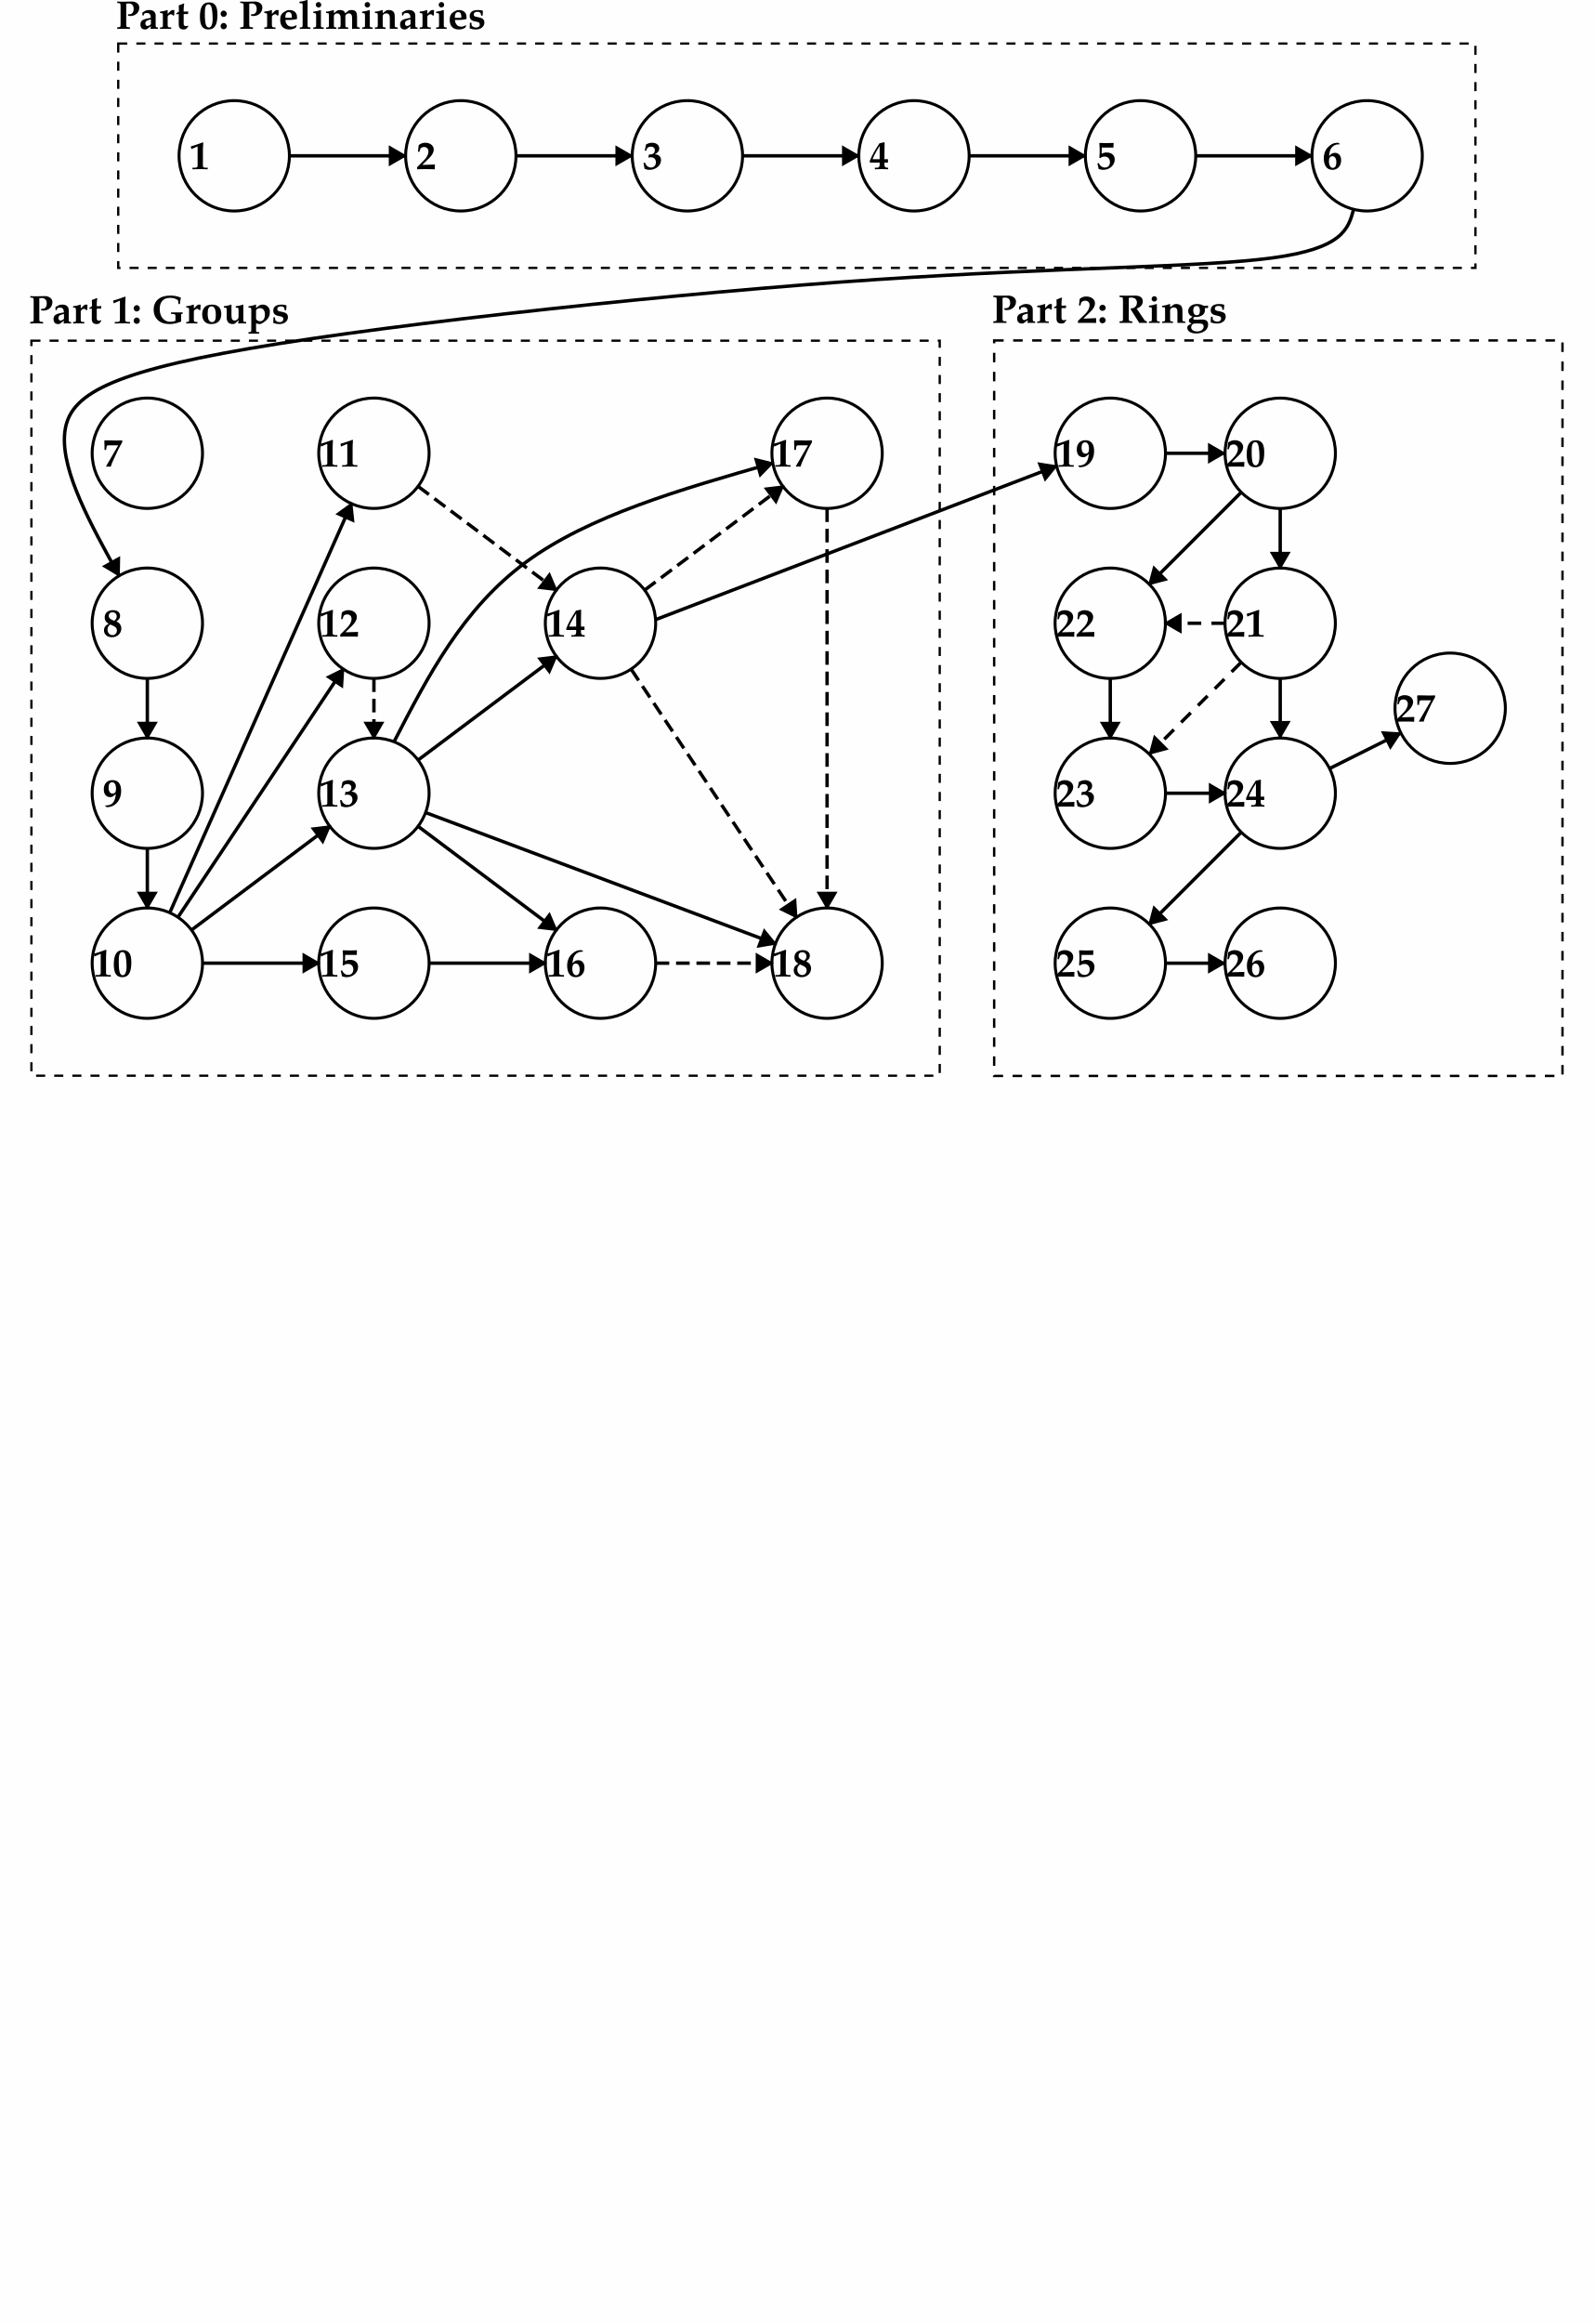
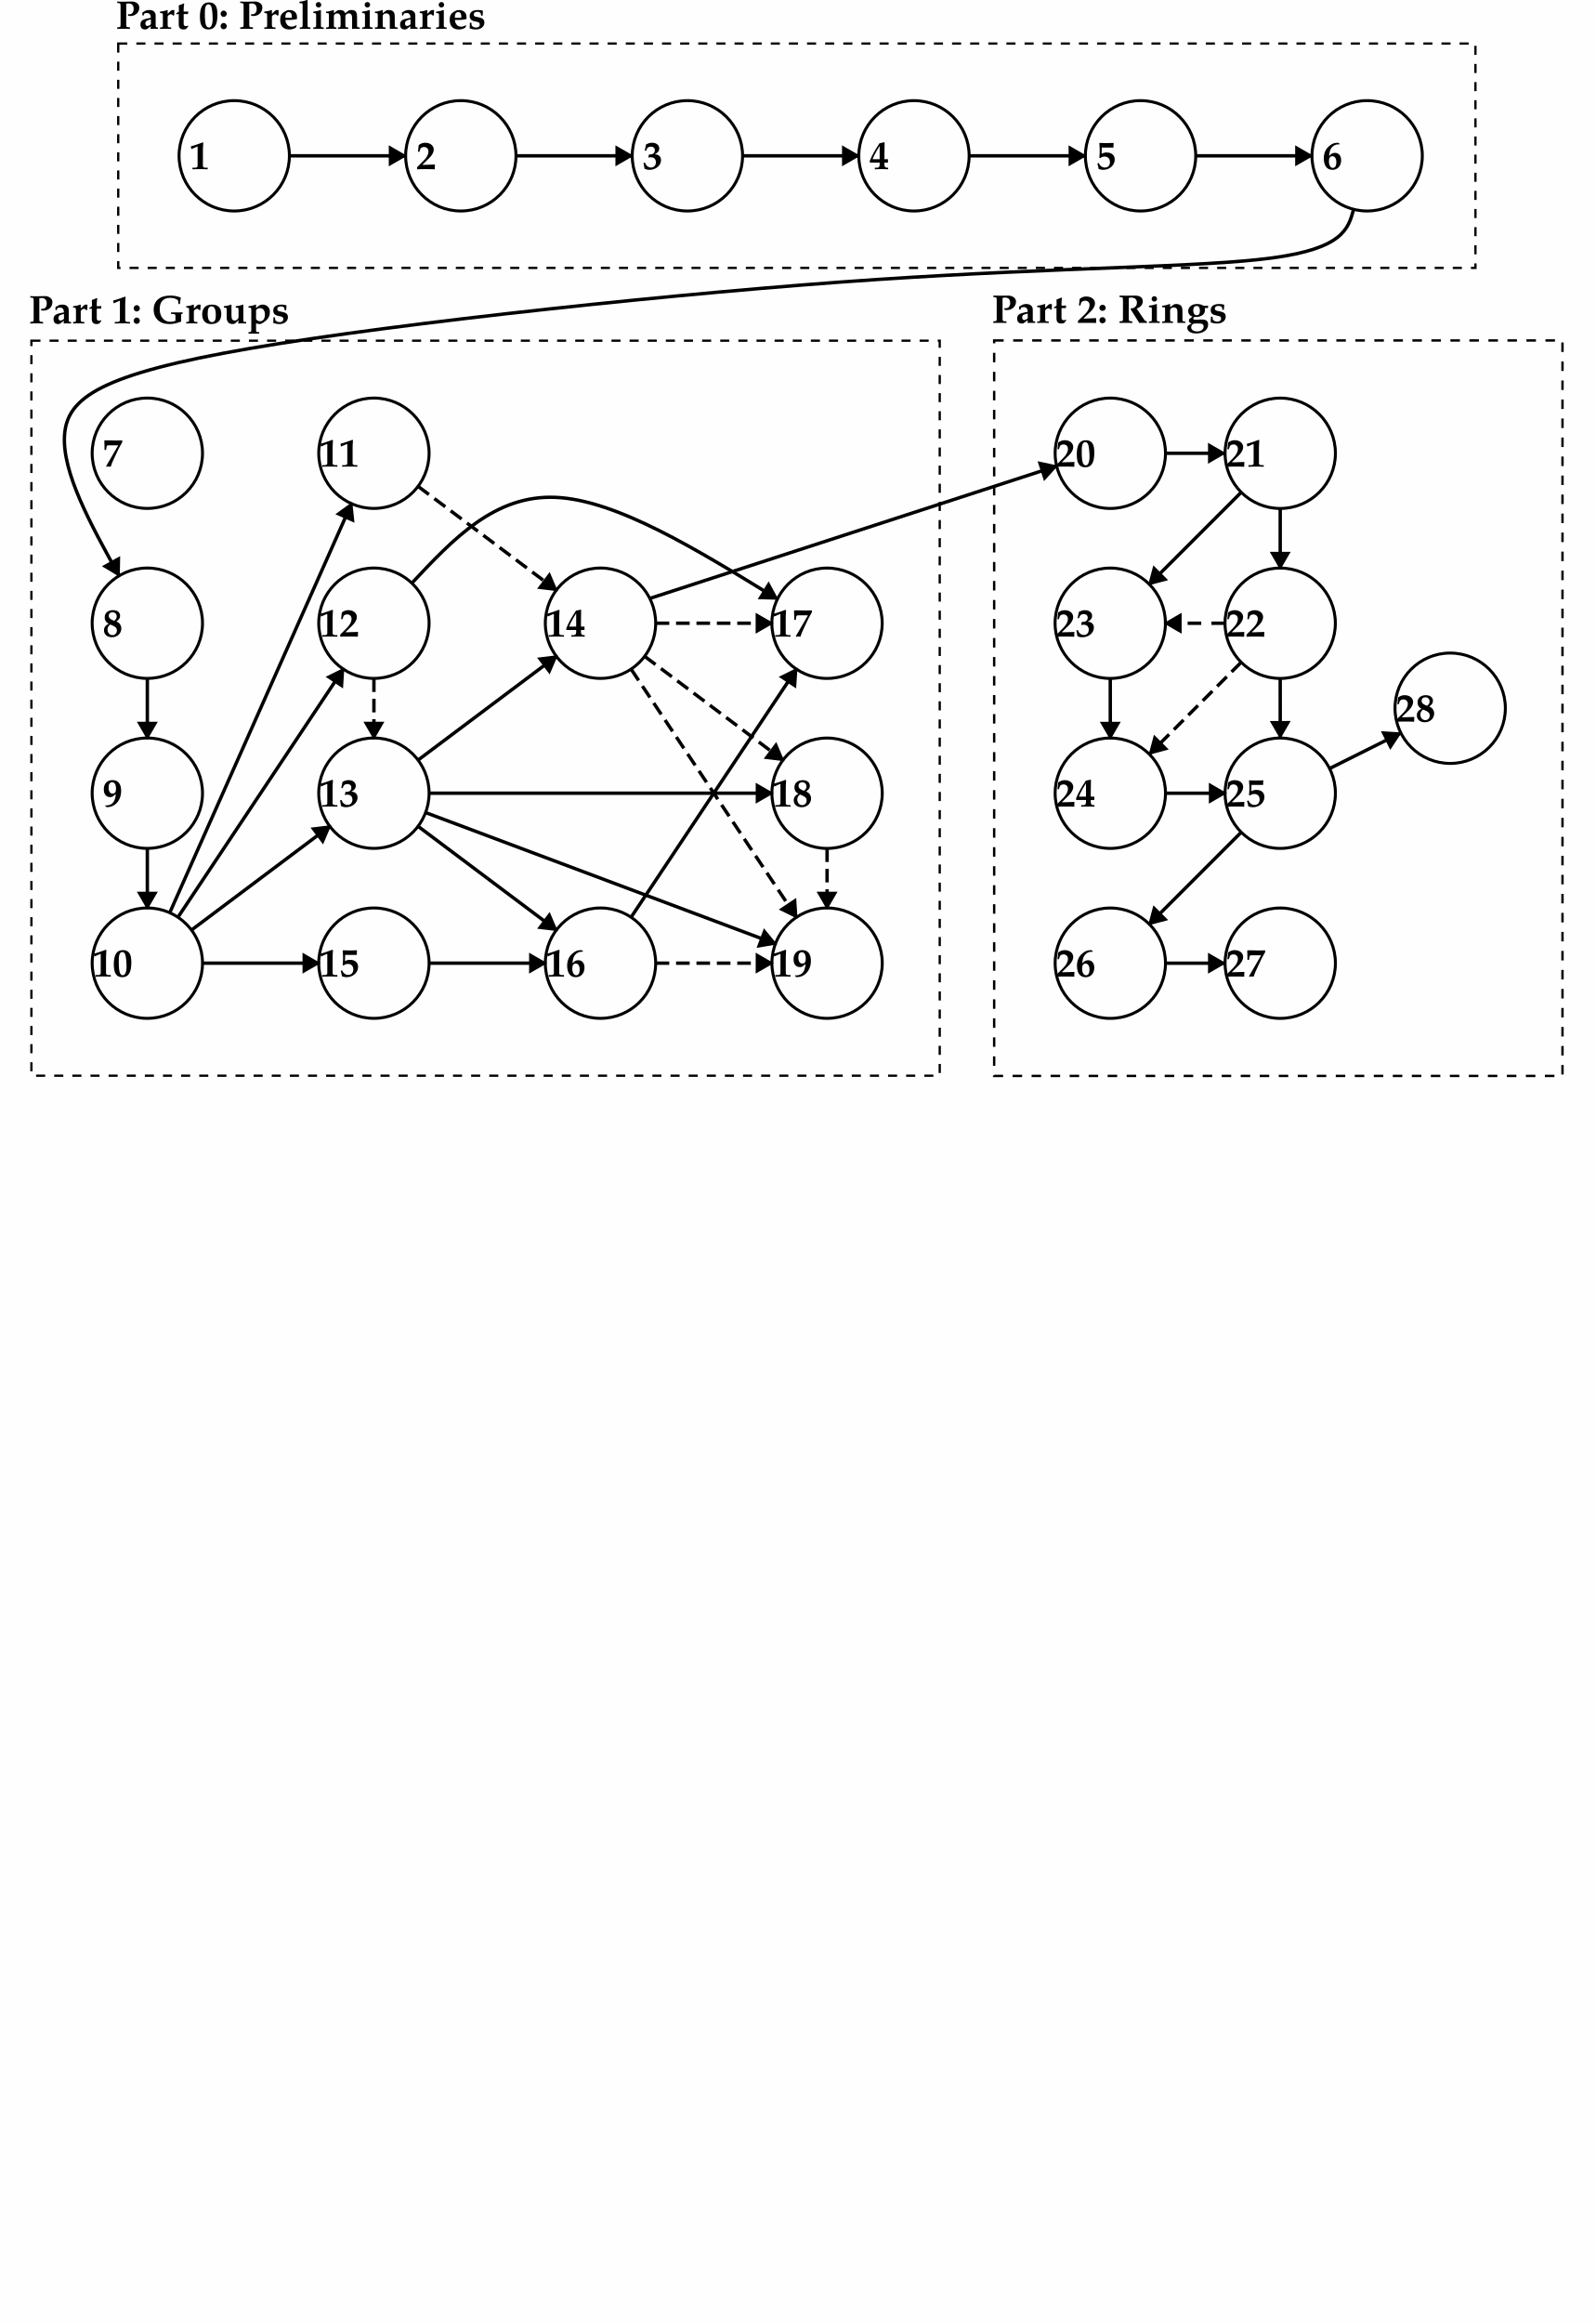
<svg xmlns="http://www.w3.org/2000/svg" width="140.8mm" height="205mm" viewBox="0 0 140.8 205" version="1.1" id="svg1">
  <defs id="defs1">
    <marker style="overflow:visible" id="marker43" refX="3" refY="0" orient="auto-start-reverse" markerWidth="1" markerHeight="1" viewBox="0 0 1 1" preserveAspectRatio="xMidYMid">
      <path transform="scale(0.5)" style="fill:context-stroke;fill-rule:evenodd;stroke:context-stroke;stroke-width:1pt" d="M 5.77,0 -2.88,5 V -5 Z" id="path43" />
    </marker>
    <marker style="overflow:visible" id="Triangle" refX="3.25" refY="0" orient="auto-start-reverse" markerWidth="1" markerHeight="1" viewBox="0 0 1 1" preserveAspectRatio="xMidYMid">
      <path transform="scale(0.5)" style="fill:context-stroke;fill-rule:evenodd;stroke:context-stroke;stroke-width:1pt" d="M 5.77,0 -2.88,5 V -5 Z" id="path135" />
    </marker>
    <marker style="overflow:visible" id="Triangle-8" refX="3" refY="0" orient="auto-start-reverse" markerWidth="1" markerHeight="1" viewBox="0 0 1 1" preserveAspectRatio="xMidYMid">
      <path transform="scale(0.5)" style="fill:context-stroke;fill-rule:evenodd;stroke:context-stroke;stroke-width:1pt" d="M 5.77,0 -2.88,5 V -5 Z" id="path135-9" />
    </marker>
  </defs>
  <g id="layer1" transform="matrix(1,0,0,0.82,-61.71822,-53.71499)">
    <rect style="fill:#fefefe;fill-opacity:1;stroke:#000000;stroke-width:0;stroke-dasharray:none;stroke-dashoffset:0" id="rect1" width="140.8" height="250" x="61.718" y="65.506" />
  </g>
  <g id="layer2" transform="translate(-9.599995,-10.00001)">
    <rect style="fill:#fefefe;fill-opacity:1;stroke:#000000;stroke-width:0.2;stroke-dasharray:0.8, 0.8;stroke-dashoffset:0" id="rect2" width="119.8" height="19.8" x="20.036" y="13.843" />
    <text xml:space="preserve" style="font-size:3.528px;fill:#030303;fill-opacity:1;stroke:#000000;stroke-width:0;stroke-dasharray:none;stroke-dashoffset:0" x="19.805" y="12.54" id="text2">
      <tspan id="tspan2" style="font-style:normal;font-variant:normal;font-weight:bold;font-stretch:normal;font-size:3.528px;font-family:'TeX Gyre Pagella';-inkscape-font-specification:'TeX Gyre Pagella';fill:#030303;fill-opacity:1;stroke-width:0;stroke-dasharray:none" x="19.805" y="12.54">Part 0: Preliminaries</tspan>
    </text>
    <g id="g1" transform="translate(10.3)">
      <circle style="fill:#fefefe;stroke:#000000;stroke-width:0.261;stroke-linejoin:bevel" id="path1" cx="19.975" cy="23.75" r="4.87" />
      <text xml:space="preserve" style="font-weight:bold;font-size:3.528px;font-family:'TeX Gyre Pagella';-inkscape-font-specification:'TeX Gyre Pagella Bold';text-align:center;text-anchor:middle;fill:#000000;fill-opacity:1;stroke:#000000;stroke-width:0;stroke-linejoin:bevel;stroke-dasharray:none" x="19.992" y="24.927" id="text4">
        <tspan id="tspan4" style="stroke-width:0" x="19.992" y="24.927">1</tspan>
      </text>
    </g>
    <g id="g5" transform="translate(30.3)">
      <circle style="fill:#fefefe;stroke:#000000;stroke-width:0.261;stroke-linejoin:bevel" id="circle4" cx="19.975" cy="23.75" r="4.87" />
      <text xml:space="preserve" style="font-weight:bold;font-size:3.528px;font-family:'TeX Gyre Pagella';-inkscape-font-specification:'TeX Gyre Pagella Bold';text-align:center;text-anchor:middle;fill:#000000;fill-opacity:1;stroke:#000000;stroke-width:0;stroke-linejoin:bevel;stroke-dasharray:none" x="19.992" y="24.927" id="text5">
        <tspan id="tspan5" style="stroke-width:0" x="19.992" y="24.927">2</tspan>
      </text>
    </g>
    <g id="g6" transform="translate(50.3)">
      <circle style="fill:#fefefe;stroke:#000000;stroke-width:0.261;stroke-linejoin:bevel" id="circle5" cx="19.975" cy="23.75" r="4.87" />
      <text xml:space="preserve" style="font-weight:bold;font-size:3.528px;font-family:'TeX Gyre Pagella';-inkscape-font-specification:'TeX Gyre Pagella Bold';text-align:center;text-anchor:middle;fill:#000000;fill-opacity:1;stroke:#000000;stroke-width:0;stroke-linejoin:bevel;stroke-dasharray:none" x="19.992" y="24.927" id="text6">
        <tspan id="tspan6" style="stroke-width:0" x="19.992" y="24.927">3</tspan>
      </text>
    </g>
    <g id="g7" transform="translate(70.3)">
      <circle style="fill:#fefefe;stroke:#000000;stroke-width:0.261;stroke-linejoin:bevel" id="circle6" cx="19.975" cy="23.75" r="4.87" />
      <text xml:space="preserve" style="font-weight:bold;font-size:3.528px;font-family:'TeX Gyre Pagella';-inkscape-font-specification:'TeX Gyre Pagella Bold';text-align:center;text-anchor:middle;fill:#000000;fill-opacity:1;stroke:#000000;stroke-width:0;stroke-linejoin:bevel;stroke-dasharray:none" x="19.992" y="24.927" id="text7">
        <tspan id="tspan7" style="stroke-width:0" x="19.992" y="24.927">4</tspan>
      </text>
    </g>
    <g id="g8" transform="translate(90.3)">
      <circle style="fill:#fefefe;stroke:#000000;stroke-width:0.261;stroke-linejoin:bevel" id="circle7" cx="19.975" cy="23.75" r="4.87" />
      <text xml:space="preserve" style="font-weight:bold;font-size:3.528px;font-family:'TeX Gyre Pagella';-inkscape-font-specification:'TeX Gyre Pagella Bold';text-align:center;text-anchor:middle;fill:#000000;fill-opacity:1;stroke:#000000;stroke-width:0;stroke-linejoin:bevel;stroke-dasharray:none" x="19.992" y="24.927" id="text8">
        <tspan id="tspan8" style="stroke-width:0" x="19.992" y="24.927">5</tspan>
      </text>
    </g>
    <g id="g9" transform="translate(110.3)">
      <circle style="fill:#fefefe;stroke:#000000;stroke-width:0.261;stroke-linejoin:bevel" id="circle8" cx="19.975" cy="23.75" r="4.87" />
      <text xml:space="preserve" style="font-weight:bold;font-size:3.528px;font-family:'TeX Gyre Pagella';-inkscape-font-specification:'TeX Gyre Pagella Bold';text-align:center;text-anchor:middle;fill:#000000;fill-opacity:1;stroke:#000000;stroke-width:0;stroke-linejoin:bevel;stroke-dasharray:none" x="19.992" y="24.927" id="text9">
        <tspan id="tspan9" style="stroke-width:0" x="19.992" y="24.927">6</tspan>
      </text>
    </g>
    <path style="fill:none;fill-rule:evenodd;stroke:#000000;stroke-width:0.302;stroke-linecap:butt;stroke-linejoin:bevel;stroke-dasharray:none;stroke-opacity:1;marker-end:url(#Triangle)" d="M 35.075,23.75 H 45.434" id="path6" />
    <path style="fill:none;fill-rule:evenodd;stroke:#000000;stroke-width:0.301;stroke-linecap:butt;stroke-linejoin:bevel;stroke-dasharray:none;stroke-opacity:1;marker-end:url(#Triangle-8)" d="M 55.075,23.75 H 65.359" id="path6-2" />
    <path style="fill:none;fill-rule:evenodd;stroke:#000000;stroke-width:0.301;stroke-linecap:butt;stroke-linejoin:bevel;stroke-dasharray:none;stroke-opacity:1;marker-end:url(#Triangle-8)" d="M 75.075,23.75 H 85.36" id="path10" />
    <path style="fill:none;fill-rule:evenodd;stroke:#000000;stroke-width:0.301;stroke-linecap:butt;stroke-linejoin:bevel;stroke-dasharray:none;stroke-opacity:1;marker-end:url(#Triangle-8)" d="M 95.075,23.75 H 105.359" id="path11" />
    <path style="fill:none;fill-rule:evenodd;stroke:#000000;stroke-width:0.301;stroke-linecap:butt;stroke-linejoin:bevel;stroke-dasharray:none;stroke-opacity:1;marker-end:url(#Triangle-8)" d="m 115.075,23.75 h 10.284" id="path12" />
  </g>
  <g id="layer3" transform="translate(-7.67,0.9968062)">
    <rect style="fill:#fefefe;fill-opacity:1;stroke:#000000;stroke-width:0.2;stroke-dasharray:0.8, 0.8;stroke-dashoffset:0" id="rect3" width="80.175" height="64.863" x="10.443" y="29.068" />
    <text xml:space="preserve" style="font-size:3.528px;fill:#030303;fill-opacity:1;stroke:#000000;stroke-width:0;stroke-dasharray:none;stroke-dashoffset:0" x="10.205" y="27.54" id="text2-1">
      <tspan id="tspan2-3" style="font-style:normal;font-variant:normal;font-weight:bold;font-stretch:normal;font-size:3.528px;font-family:'TeX Gyre Pagella';-inkscape-font-specification:'TeX Gyre Pagella';fill:#030303;fill-opacity:1;stroke-width:0;stroke-dasharray:none" x="10.205" y="27.54">Part 1: Groups</tspan>
    </text>
    <g id="g2" transform="translate(0.700005,15.24999)">
      <circle style="fill:#fefefe;stroke:#000000;stroke-width:0.261;stroke-linejoin:bevel" id="circle1" cx="19.975" cy="23.75" r="4.87" />
      <text xml:space="preserve" style="font-weight:bold;font-size:3.528px;font-family:'TeX Gyre Pagella';-inkscape-font-specification:'TeX Gyre Pagella Bold';text-align:center;text-anchor:middle;fill:#000000;fill-opacity:1;stroke:#000000;stroke-width:0;stroke-linejoin:bevel;stroke-dasharray:none" x="19.992" y="24.927" id="text1">
        <tspan id="tspan1" style="stroke-width:0" x="19.992" y="24.927">7</tspan>
      </text>
    </g>
    <g id="g11" transform="translate(0.700005,30.24999)">
      <circle style="fill:#fefefe;stroke:#000000;stroke-width:0.261;stroke-linejoin:bevel" id="circle10" cx="19.975" cy="23.75" r="4.87" />
      <text xml:space="preserve" style="font-weight:bold;font-size:3.528px;font-family:'TeX Gyre Pagella';-inkscape-font-specification:'TeX Gyre Pagella Bold';text-align:center;text-anchor:middle;fill:#000000;fill-opacity:1;stroke:#000000;stroke-width:0;stroke-linejoin:bevel;stroke-dasharray:none" x="19.992" y="24.927" id="text11">
        <tspan id="tspan11" style="stroke-width:0" x="19.992" y="24.927">8</tspan>
      </text>
    </g>
    <g id="g3" transform="translate(0.700005,45.24999)">
      <circle style="fill:#fefefe;stroke:#000000;stroke-width:0.261;stroke-linejoin:bevel" id="circle3" cx="19.975" cy="23.75" r="4.87" />
      <text xml:space="preserve" style="font-weight:bold;font-size:3.528px;font-family:'TeX Gyre Pagella';-inkscape-font-specification:'TeX Gyre Pagella Bold';text-align:center;text-anchor:middle;fill:#000000;fill-opacity:1;stroke:#000000;stroke-width:0;stroke-linejoin:bevel;stroke-dasharray:none" x="19.992" y="24.927" id="text3">
        <tspan id="tspan3" style="stroke-width:0" x="19.992" y="24.927">9</tspan>
      </text>
    </g>
    <g id="g12" transform="translate(0.700005,60.24999)">
      <circle style="fill:#fefefe;stroke:#000000;stroke-width:0.261;stroke-linejoin:bevel" id="circle11" cx="19.975" cy="23.75" r="4.87" />
      <text xml:space="preserve" style="font-weight:bold;font-size:3.528px;font-family:'TeX Gyre Pagella';-inkscape-font-specification:'TeX Gyre Pagella Bold';text-align:center;text-anchor:middle;fill:#000000;fill-opacity:1;stroke:#000000;stroke-width:0;stroke-linejoin:bevel;stroke-dasharray:none" x="19.992" y="24.927" id="text12">
        <tspan id="tspan12" style="stroke-width:0" x="19.992" y="24.927">10</tspan>
      </text>
    </g>
    <g id="g20" transform="translate(20.70001,15.24999)">
      <circle style="fill:#fefefe;stroke:#000000;stroke-width:0.261;stroke-linejoin:bevel" id="circle20" cx="19.975" cy="23.75" r="4.87" />
      <text xml:space="preserve" style="font-weight:bold;font-size:3.528px;font-family:'TeX Gyre Pagella';-inkscape-font-specification:'TeX Gyre Pagella Bold';text-align:center;text-anchor:middle;fill:#000000;fill-opacity:1;stroke:#000000;stroke-width:0;stroke-linejoin:bevel;stroke-dasharray:none" x="19.992" y="24.927" id="text20">
        <tspan id="tspan20" style="stroke-width:0" x="19.992" y="24.927">11</tspan>
      </text>
    </g>
    <g id="g21" transform="translate(20.70001,30.24999)">
      <circle style="fill:#fefefe;stroke:#000000;stroke-width:0.261;stroke-linejoin:bevel" id="circle21" cx="19.975" cy="23.75" r="4.87" />
      <text xml:space="preserve" style="font-weight:bold;font-size:3.528px;font-family:'TeX Gyre Pagella';-inkscape-font-specification:'TeX Gyre Pagella Bold';text-align:center;text-anchor:middle;fill:#000000;fill-opacity:1;stroke:#000000;stroke-width:0;stroke-linejoin:bevel;stroke-dasharray:none" x="19.992" y="24.927" id="text21">
        <tspan id="tspan21" style="stroke-width:0" x="19.992" y="24.927">12</tspan>
      </text>
    </g>
    <g id="g22" transform="translate(20.70001,45.24999)">
      <circle style="fill:#fefefe;stroke:#000000;stroke-width:0.261;stroke-linejoin:bevel" id="circle22" cx="19.975" cy="23.75" r="4.87" />
      <text xml:space="preserve" style="font-weight:bold;font-size:3.528px;font-family:'TeX Gyre Pagella';-inkscape-font-specification:'TeX Gyre Pagella Bold';text-align:center;text-anchor:middle;fill:#000000;fill-opacity:1;stroke:#000000;stroke-width:0;stroke-linejoin:bevel;stroke-dasharray:none" x="19.992" y="24.927" id="text22">
        <tspan id="tspan22" style="stroke-width:0" x="19.992" y="24.927">13</tspan>
      </text>
    </g>
    <g id="g23" transform="translate(40.7,30.24999)">
      <circle style="fill:#fefefe;stroke:#000000;stroke-width:0.261;stroke-linejoin:bevel" id="circle23" cx="19.975" cy="23.75" r="4.87" />
      <text xml:space="preserve" style="font-weight:bold;font-size:3.528px;font-family:'TeX Gyre Pagella';-inkscape-font-specification:'TeX Gyre Pagella Bold';text-align:center;text-anchor:middle;fill:#000000;fill-opacity:1;stroke:#000000;stroke-width:0;stroke-linejoin:bevel;stroke-dasharray:none" x="19.992" y="24.927" id="text23">
        <tspan id="tspan23" style="stroke-width:0" x="19.992" y="24.927">14</tspan>
      </text>
    </g>
+     <g id="g23-2" transform="translate(60.69501,30.25318)">
+       <circle style="fill:#fefefe;stroke:#000000;stroke-width:0.261;stroke-linejoin:bevel" id="circle23-4" cx="19.975" cy="23.75" r="4.87" />
+       <text xml:space="preserve" style="font-weight:bold;font-size:3.528px;font-family:'TeX Gyre Pagella';-inkscape-font-specification:'TeX Gyre Pagella Bold';text-align:center;text-anchor:middle;fill:#000000;fill-opacity:1;stroke:#000000;stroke-width:0;stroke-linejoin:bevel;stroke-dasharray:none" x="19.992" y="24.927" id="text23-8">
+         <tspan id="tspan23-3" style="stroke-width:0" x="19.992" y="24.927">17</tspan>
+       </text>
+     </g>
    <g id="g24" transform="translate(20.70001,60.24999)">
      <circle style="fill:#fefefe;stroke:#000000;stroke-width:0.261;stroke-linejoin:bevel" id="circle24" cx="19.975" cy="23.75" r="4.87" />
      <text xml:space="preserve" style="font-weight:bold;font-size:3.528px;font-family:'TeX Gyre Pagella';-inkscape-font-specification:'TeX Gyre Pagella Bold';text-align:center;text-anchor:middle;fill:#000000;fill-opacity:1;stroke:#000000;stroke-width:0;stroke-linejoin:bevel;stroke-dasharray:none" x="19.992" y="24.927" id="text24">
        <tspan id="tspan24" style="stroke-width:0" x="19.992" y="24.927">15</tspan>
      </text>
    </g>
    <g id="g25" transform="translate(40.7,60.24999)">
      <circle style="fill:#fefefe;stroke:#000000;stroke-width:0.261;stroke-linejoin:bevel" id="circle25" cx="19.975" cy="23.75" r="4.87" />
      <text xml:space="preserve" style="font-weight:bold;font-size:3.528px;font-family:'TeX Gyre Pagella';-inkscape-font-specification:'TeX Gyre Pagella Bold';text-align:center;text-anchor:middle;fill:#000000;fill-opacity:1;stroke:#000000;stroke-width:0;stroke-linejoin:bevel;stroke-dasharray:none" x="19.992" y="24.927" id="text25">
        <tspan id="tspan25" style="stroke-width:0" x="19.992" y="24.927">16</tspan>
      </text>
    </g>
-     <g id="g26" transform="translate(60.70001,15.24999)">
+     <g id="g26" transform="translate(60.70001,45.25318)">
      <circle style="fill:#fefefe;stroke:#000000;stroke-width:0.261;stroke-linejoin:bevel" id="circle26" cx="19.975" cy="23.75" r="4.87" />
      <text xml:space="preserve" style="font-weight:bold;font-size:3.528px;font-family:'TeX Gyre Pagella';-inkscape-font-specification:'TeX Gyre Pagella Bold';text-align:center;text-anchor:middle;fill:#000000;fill-opacity:1;stroke:#000000;stroke-width:0;stroke-linejoin:bevel;stroke-dasharray:none" x="19.992" y="24.927" id="text26">
-         <tspan id="tspan26" style="stroke-width:0" x="19.992" y="24.927">17</tspan>
+         <tspan id="tspan26" style="stroke-width:0" x="19.992" y="24.927">18</tspan>
      </text>
    </g>
    <g id="g27" transform="translate(60.70001,60.24999)">
      <circle style="fill:#fefefe;stroke:#000000;stroke-width:0.261;stroke-linejoin:bevel" id="circle27" cx="19.975" cy="23.75" r="4.87" />
      <text xml:space="preserve" style="font-weight:bold;font-size:3.528px;font-family:'TeX Gyre Pagella';-inkscape-font-specification:'TeX Gyre Pagella Bold';text-align:center;text-anchor:middle;fill:#000000;fill-opacity:1;stroke:#000000;stroke-width:0;stroke-linejoin:bevel;stroke-dasharray:none" x="19.992" y="24.927" id="text27">
-         <tspan id="tspan27" style="stroke-width:0" x="19.992" y="24.927">18</tspan>
+         <tspan id="tspan27" style="stroke-width:0" x="19.992" y="24.927">19</tspan>
      </text>
    </g>
    <path style="fill:none;fill-rule:evenodd;stroke:#000000;stroke-width:0.3;stroke-linecap:butt;stroke-linejoin:miter;stroke-dasharray:none;stroke-opacity:1;marker-end:url(#marker43)" d="M 20.675,58.87 V 64.13" id="path28" />
    <path style="fill:none;fill-rule:evenodd;stroke:#000000;stroke-width:0.3;stroke-linecap:butt;stroke-linejoin:miter;stroke-dasharray:none;stroke-opacity:1;marker-end:url(#marker43)" d="M 20.675,73.87 V 79.13" id="path29" />
    <path style="fill:none;fill-rule:evenodd;stroke:#000000;stroke-width:0.3;stroke-linecap:butt;stroke-linejoin:miter;stroke-dasharray:none;stroke-opacity:1;marker-end:url(#marker43)" d="M 22.653,79.55 38.697,43.45" id="path30" />
    <path style="fill:none;fill-rule:evenodd;stroke:#000000;stroke-width:0.3;stroke-linecap:butt;stroke-linejoin:miter;stroke-dasharray:none;stroke-opacity:1;marker-end:url(#marker43)" d="M 23.376,79.948 37.974,58.052" id="path31" />
    <path style="fill:none;fill-rule:evenodd;stroke:#000000;stroke-width:0.3;stroke-linecap:butt;stroke-linejoin:miter;stroke-dasharray:none;stroke-opacity:1;marker-end:url(#marker43)" d="M 24.571,81.078 36.779,71.922" id="path32" />
    <path style="fill:none;fill-rule:evenodd;stroke:#000000;stroke-width:0.3;stroke-linecap:butt;stroke-linejoin:miter;stroke-dasharray:none;stroke-opacity:1;marker-end:url(#marker43)" d="M 25.545,84 H 35.805" id="path33" />
    <path style="fill:none;fill-rule:evenodd;stroke:#000000;stroke-width:0.3;stroke-linecap:butt;stroke-linejoin:miter;stroke-dasharray:1.2, 0.6;stroke-dashoffset:0;stroke-opacity:1;marker-end:url(#marker43)" d="m 44.571,41.922 12.209,9.157" id="path37" />
    <path style="fill:none;fill-rule:evenodd;stroke:#000000;stroke-width:0.3;stroke-linecap:butt;stroke-linejoin:miter;stroke-dasharray:1.2, 0.6;stroke-dashoffset:0;stroke-opacity:1;marker-end:url(#marker43)" d="M 40.675,58.87 V 64.13" id="path36" />
+     <path style="fill:#000000;fill-opacity:0;stroke:#000000;stroke-width:0.3;stroke-dasharray:none;stroke-dashoffset:0;marker-end:url(#Triangle-8)" d="m 44.034,50.451 c 3.656,-3.895 7.313,-7.79 12.682,-7.557 5.37,0.232 12.453,4.591 19.537,8.95" id="path7" />
    <path style="fill:none;fill-rule:evenodd;stroke:#000000;stroke-width:0.3;stroke-linecap:butt;stroke-linejoin:miter;stroke-dasharray:none;stroke-opacity:1;marker-end:url(#marker43)" d="M 44.571,66.078 56.779,56.922" id="path47" />
    <path style="fill:none;fill-rule:evenodd;stroke:#000000;stroke-width:0.3;stroke-linecap:butt;stroke-linejoin:miter;stroke-dasharray:none;stroke-opacity:1;marker-end:url(#marker43)" d="m 44.571,71.922 12.209,9.157" id="path46" />
-     <path style="fill:#000000;fill-opacity:0;stroke:#000000;stroke-width:0.3;stroke-dasharray:none;stroke-dashoffset:0;marker-end:url(#marker43)" d="m 62.437,64.487 c 3.045,-5.887 6.089,-11.773 11.657,-15.875 5.567,-4.102 13.657,-6.419 21.747,-8.736" id="path48" transform="translate(-20)" />
+     <path style="fill:none;fill-rule:evenodd;stroke:#000000;stroke-width:0.3;stroke-linecap:butt;stroke-linejoin:miter;stroke-dasharray:none;stroke-opacity:1;marker-end:url(#marker43)" d="m 45.545,69 30.261,0.002" id="path3" />
    <path style="fill:none;fill-rule:evenodd;stroke:#000000;stroke-width:0.3;stroke-linecap:butt;stroke-linejoin:miter;stroke-dasharray:none;stroke-opacity:1;marker-end:url(#marker43)" d="M 45.234,70.71 76.116,82.29" id="path45" />
-     <path style="fill:none;fill-rule:evenodd;stroke:#000000;stroke-width:0.3;stroke-linecap:butt;stroke-linejoin:miter;stroke-dasharray:1.2, 0.6;stroke-dashoffset:0;stroke-opacity:1;marker-end:url(#marker43)" d="M 64.571,51.078 76.779,41.922" id="path41" />
+     <path style="fill:none;fill-rule:evenodd;stroke:#000000;stroke-width:0.3;stroke-linecap:butt;stroke-linejoin:miter;stroke-dasharray:1.2, 0.6;stroke-dashoffset:0;stroke-opacity:1;marker-end:url(#Triangle-8)" d="m 65.545,54.001 10.256,0.002" id="path4" />
+     <path style="fill:none;fill-rule:evenodd;stroke:#000000;stroke-width:0.3;stroke-linecap:butt;stroke-linejoin:miter;stroke-dasharray:1.2, 0.6;stroke-dashoffset:0;stroke-opacity:1;marker-end:url(#marker43)" d="M 64.57,56.922 76.78,66.081" id="path41" />
    <path style="fill:none;fill-rule:evenodd;stroke:#000000;stroke-width:0.3;stroke-linecap:butt;stroke-linejoin:miter;stroke-dasharray:1.2, 0.6;stroke-dashoffset:0;stroke-opacity:1;marker-end:url(#marker43)" d="M 63.376,58.052 77.974,79.948" id="path40" />
    <path style="fill:none;fill-rule:evenodd;stroke:#000000;stroke-width:0.3;stroke-linecap:butt;stroke-linejoin:miter;stroke-dasharray:none;stroke-opacity:1;marker-end:url(#marker43)" d="M 45.545,84 H 55.805" id="path34" />
+     <path style="fill:none;fill-rule:evenodd;stroke:#000000;stroke-width:0.3;stroke-linecap:butt;stroke-linejoin:miter;stroke-dasharray:none;stroke-opacity:1;marker-end:url(#Triangle-8)" d="M 63.376,79.948 77.969,58.055" id="path5" />
    <path style="fill:none;fill-rule:evenodd;stroke:#000000;stroke-width:0.3;stroke-linecap:butt;stroke-linejoin:miter;stroke-dasharray:1.2, 0.6;stroke-dashoffset:0;stroke-opacity:1;marker-end:url(#marker43)" d="M 65.545,84 H 75.805" id="path35" />
-     <path style="fill:none;fill-rule:evenodd;stroke:#000000;stroke-width:0.3;stroke-linecap:butt;stroke-linejoin:miter;stroke-dasharray:1.2, 0.6;stroke-dashoffset:0;stroke-opacity:1;marker-end:url(#marker43)" d="M 80.675,43.87 V 79.13" id="path42" />
+     <path style="fill:none;fill-rule:evenodd;stroke:#000000;stroke-width:0.3;stroke-linecap:butt;stroke-linejoin:miter;stroke-dasharray:1.2, 0.6;stroke-dashoffset:0;stroke-opacity:1;marker-end:url(#marker43)" d="M 80.675,73.873 V 79.13" id="path42" />
  </g>
  <g id="layer5" transform="translate(-2.672)">
    <rect style="fill:#fefefe;fill-opacity:1;stroke:#000000;stroke-width:0.21;stroke-dasharray:0.839, 0.839;stroke-dashoffset:0" id="rect3-3" width="50.165" height="64.903" x="90.425" y="30.045" />
    <text xml:space="preserve" style="font-size:6.236px;fill:#030303;fill-opacity:1;stroke:#000000;stroke-width:0;stroke-dasharray:none;stroke-dashoffset:0" x="-0.017" y="50.452" id="text51" transform="matrix(0.5805441,0,0,0.5660146,90.21364,-0.06779408)">
      <tspan id="tspan51" style="font-style:normal;font-variant:normal;font-weight:bold;font-stretch:normal;font-size:6.236px;font-family:'TeX Gyre Pagella';-inkscape-font-specification:'TeX Gyre Pagella';fill:#030303;fill-opacity:1;stroke-width:0;stroke-dasharray:none" x="-0.017" y="50.452">Part 2: Rings</tspan>
    </text>
    <g id="g2-1" transform="translate(80.702,16.24999)">
      <circle style="fill:#fefefe;stroke:#000000;stroke-width:0.261;stroke-linejoin:bevel" id="circle1-1" cx="19.975" cy="23.75" r="4.87" />
      <text xml:space="preserve" style="font-weight:bold;font-size:3.528px;font-family:'TeX Gyre Pagella';-inkscape-font-specification:'TeX Gyre Pagella Bold';text-align:center;text-anchor:middle;fill:#000000;fill-opacity:1;stroke:#000000;stroke-width:0;stroke-linejoin:bevel;stroke-dasharray:none" x="19.992" y="24.927" id="text1-5">
-         <tspan id="tspan1-0" style="stroke-width:0" x="19.992" y="24.927">19</tspan>
+         <tspan id="tspan1-0" style="stroke-width:0" x="19.992" y="24.927">20</tspan>
      </text>
    </g>
    <g id="g10" transform="translate(95.702,16.24999)">
      <circle style="fill:#fefefe;stroke:#000000;stroke-width:0.261;stroke-linejoin:bevel" id="circle2" cx="19.975" cy="23.75" r="4.87" />
      <text xml:space="preserve" style="font-weight:bold;font-size:3.528px;font-family:'TeX Gyre Pagella';-inkscape-font-specification:'TeX Gyre Pagella Bold';text-align:center;text-anchor:middle;fill:#000000;fill-opacity:1;stroke:#000000;stroke-width:0;stroke-linejoin:bevel;stroke-dasharray:none" x="19.992" y="24.927" id="text10">
-         <tspan id="tspan10" style="stroke-width:0" x="19.992" y="24.927">20</tspan>
+         <tspan id="tspan10" style="stroke-width:0" x="19.992" y="24.927">21</tspan>
      </text>
    </g>
    <g id="g16" transform="translate(95.69701,31.24999)">
      <circle style="fill:#fefefe;stroke:#000000;stroke-width:0.261;stroke-linejoin:bevel" id="circle15" cx="19.975" cy="23.75" r="4.87" />
      <text xml:space="preserve" style="font-weight:bold;font-size:3.528px;font-family:'TeX Gyre Pagella';-inkscape-font-specification:'TeX Gyre Pagella Bold';text-align:center;text-anchor:middle;fill:#000000;fill-opacity:1;stroke:#000000;stroke-width:0;stroke-linejoin:bevel;stroke-dasharray:none" x="19.992" y="24.927" id="text15">
-         <tspan id="tspan15" style="stroke-width:0" x="19.992" y="24.927">21</tspan>
+         <tspan id="tspan15" style="stroke-width:0" x="19.992" y="24.927">22</tspan>
      </text>
    </g>
    <g id="g19" transform="translate(80.69701,31.24999)">
      <circle style="fill:#fefefe;stroke:#000000;stroke-width:0.261;stroke-linejoin:bevel" id="circle18" cx="19.975" cy="23.75" r="4.87" />
      <text xml:space="preserve" style="font-weight:bold;font-size:3.528px;font-family:'TeX Gyre Pagella';-inkscape-font-specification:'TeX Gyre Pagella Bold';text-align:center;text-anchor:middle;fill:#000000;fill-opacity:1;stroke:#000000;stroke-width:0;stroke-linejoin:bevel;stroke-dasharray:none" x="19.992" y="24.927" id="text18">
-         <tspan id="tspan18" style="stroke-width:0" x="19.992" y="24.927">22</tspan>
+         <tspan id="tspan18" style="stroke-width:0" x="19.992" y="24.927">23</tspan>
      </text>
    </g>
    <g id="g17" transform="translate(80.702,46.24999)">
      <circle style="fill:#fefefe;stroke:#000000;stroke-width:0.261;stroke-linejoin:bevel" id="circle16" cx="19.975" cy="23.75" r="4.87" />
      <text xml:space="preserve" style="font-weight:bold;font-size:3.528px;font-family:'TeX Gyre Pagella';-inkscape-font-specification:'TeX Gyre Pagella Bold';text-align:center;text-anchor:middle;fill:#000000;fill-opacity:1;stroke:#000000;stroke-width:0;stroke-linejoin:bevel;stroke-dasharray:none" x="19.992" y="24.927" id="text16">
-         <tspan id="tspan16" style="stroke-width:0" x="19.992" y="24.927">23</tspan>
+         <tspan id="tspan16" style="stroke-width:0" x="19.992" y="24.927">24</tspan>
      </text>
    </g>
    <g id="g29" transform="translate(95.702,46.24999)">
      <circle style="fill:#fefefe;stroke:#000000;stroke-width:0.261;stroke-linejoin:bevel" id="circle19" cx="19.975" cy="23.75" r="4.87" />
      <text xml:space="preserve" style="font-weight:bold;font-size:3.528px;font-family:'TeX Gyre Pagella';-inkscape-font-specification:'TeX Gyre Pagella Bold';text-align:center;text-anchor:middle;fill:#000000;fill-opacity:1;stroke:#000000;stroke-width:0;stroke-linejoin:bevel;stroke-dasharray:none" x="19.992" y="24.927" id="text19">
-         <tspan id="tspan19" style="stroke-width:0" x="19.992" y="24.927">24</tspan>
+         <tspan id="tspan19" style="stroke-width:0" x="19.992" y="24.927">25</tspan>
      </text>
    </g>
    <g id="g18" transform="translate(80.702,61.24999)">
      <circle style="fill:#fefefe;stroke:#000000;stroke-width:0.261;stroke-linejoin:bevel" id="circle17" cx="19.975" cy="23.75" r="4.87" />
      <text xml:space="preserve" style="font-weight:bold;font-size:3.528px;font-family:'TeX Gyre Pagella';-inkscape-font-specification:'TeX Gyre Pagella Bold';text-align:center;text-anchor:middle;fill:#000000;fill-opacity:1;stroke:#000000;stroke-width:0;stroke-linejoin:bevel;stroke-dasharray:none" x="19.992" y="24.927" id="text17">
-         <tspan id="tspan17" style="stroke-width:0" x="19.992" y="24.927">25</tspan>
+         <tspan id="tspan17" style="stroke-width:0" x="19.992" y="24.927">26</tspan>
      </text>
    </g>
    <g id="g30" transform="translate(95.702,61.24999)">
      <circle style="fill:#fefefe;stroke:#000000;stroke-width:0.261;stroke-linejoin:bevel" id="circle29" cx="19.975" cy="23.75" r="4.87" />
      <text xml:space="preserve" style="font-weight:bold;font-size:3.528px;font-family:'TeX Gyre Pagella';-inkscape-font-specification:'TeX Gyre Pagella Bold';text-align:center;text-anchor:middle;fill:#000000;fill-opacity:1;stroke:#000000;stroke-width:0;stroke-linejoin:bevel;stroke-dasharray:none" x="19.992" y="24.927" id="text29">
-         <tspan id="tspan29" style="stroke-width:0" x="19.992" y="24.927">26</tspan>
+         <tspan id="tspan29" style="stroke-width:0" x="19.992" y="24.927">27</tspan>
      </text>
    </g>
    <g id="g15" transform="translate(110.702,38.74999)">
      <circle style="fill:#fefefe;stroke:#000000;stroke-width:0.261;stroke-linejoin:bevel" id="circle12" cx="19.975" cy="23.75" r="4.87" />
      <text xml:space="preserve" style="font-weight:bold;font-size:3.528px;font-family:'TeX Gyre Pagella';-inkscape-font-specification:'TeX Gyre Pagella Bold';text-align:center;text-anchor:middle;fill:#000000;fill-opacity:1;stroke:#000000;stroke-width:0;stroke-linejoin:bevel;stroke-dasharray:none" x="19.992" y="24.927" id="text13">
-         <tspan id="tspan13" style="stroke-width:0" x="19.992" y="24.927">27</tspan>
+         <tspan id="tspan13" style="stroke-width:0" x="19.992" y="24.927">28</tspan>
      </text>
    </g>
    <path style="fill:none;fill-rule:evenodd;stroke:#000000;stroke-width:0.3;stroke-linecap:butt;stroke-linejoin:miter;stroke-dasharray:none;stroke-opacity:1;marker-end:url(#Triangle)" d="m 105.547,40 h 5.261" id="path39" />
    <path style="fill:none;fill-rule:evenodd;stroke:#000000;stroke-width:0.3;stroke-linecap:butt;stroke-linejoin:miter;stroke-dasharray:none;stroke-opacity:1;marker-end:url(#Triangle-8)" d="m 115.675,44.87 -0.002,5.261" id="path44" />
    <path style="fill:none;fill-rule:evenodd;stroke:#000000;stroke-width:0.3;stroke-linecap:butt;stroke-linejoin:miter;stroke-dasharray:none;stroke-opacity:1;marker-end:url(#Triangle-8)" d="m 112.233,43.443 -8.117,8.115" id="path56" />
    <path style="fill:none;fill-rule:evenodd;stroke:#000000;stroke-width:0.3;stroke-linecap:butt;stroke-linejoin:miter;stroke-dasharray:1.2, 0.9;stroke-dashoffset:0;stroke-opacity:1;marker-end:url(#Triangle-8)" d="m 110.802,55 -5.261,0" id="path49" />
-     <path style="fill:none;fill-rule:evenodd;stroke:#000000;stroke-width:0.3;stroke-linecap:butt;stroke-linejoin:miter;stroke-dasharray:1.2, 0.9;stroke-dashoffset:0;stroke-opacity:1;marker-end:url(#Triangle)" d="m 112.229,58.444 -8.11,8.112" id="path57" />
+     <path style="fill:none;fill-rule:evenodd;stroke:#000000;stroke-width:0.3;stroke-linecap:butt;stroke-linejoin:miter;stroke-dasharray:1.2, 0.6;stroke-dashoffset:0;stroke-opacity:1;marker-end:url(#Triangle)" d="m 112.229,58.444 -8.11,8.112" id="path57" />
    <path style="fill:none;fill-rule:evenodd;stroke:#000000;stroke-width:0.3;stroke-linecap:butt;stroke-linejoin:miter;stroke-dasharray:none;stroke-opacity:1;marker-end:url(#Triangle)" d="m 115.674,59.87 0.002,5.261" id="path58" />
    <path style="fill:none;fill-rule:evenodd;stroke:#000000;stroke-width:0.3;stroke-linecap:butt;stroke-linejoin:miter;stroke-dasharray:none;stroke-opacity:1;marker-end:url(#Triangle-8)" d="m 100.674,59.87 0.002,5.261" id="path51" />
    <path style="fill:none;fill-rule:evenodd;stroke:#000000;stroke-width:0.3;stroke-linecap:butt;stroke-linejoin:miter;stroke-dasharray:none;stroke-opacity:1;marker-end:url(#Triangle-8)" d="m 105.547,70 h 5.261" id="path52" />
    <path style="fill:none;fill-rule:evenodd;stroke:#000000;stroke-width:0.3;stroke-linecap:butt;stroke-linejoin:miter;stroke-dasharray:none;stroke-opacity:1;marker-end:url(#Triangle-8)" d="m 112.234,73.443 -8.113,8.113" id="path53" />
    <path style="fill:none;fill-rule:evenodd;stroke:#000000;stroke-width:0.3;stroke-linecap:butt;stroke-linejoin:miter;stroke-dasharray:none;stroke-opacity:1;marker-end:url(#Triangle)" d="M 120.032,67.822 126.322,64.678" id="path2" />
    <path style="fill:none;fill-rule:evenodd;stroke:#000000;stroke-width:0.3;stroke-linecap:butt;stroke-linejoin:miter;stroke-dasharray:none;stroke-opacity:1;marker-end:url(#Triangle)" d="m 105.547,85 h 5.261" id="path54" />
  </g>
  <g id="layer4">
    <path style="display:inline;fill:#000000;fill-opacity:0;stroke:#000000;stroke-width:0.3;stroke-dasharray:none;stroke-dashoffset:0;marker-end:url(#marker43)" d="m 139.478,17.491 c -0.475,1.716 -0.95,3.433 -7.191,4.271 -6.24,0.838 -18.245,0.798 -34.888,1.905 -16.643,1.107 -42.174,3.81 -55.353,6.084 -13.179,2.274 -16.129,4.343 -16.35,7.646 -0.221,3.303 2.288,7.841 4.797,12.378" id="path50" transform="translate(-19.99992,1)" />
-     <path style="fill:#000000;stroke:#000000;stroke-width:0.3;stroke-dasharray:none;stroke-dashoffset:0;marker-end:url(#marker43)" d="M 57.802,54.706 C 69.612,50.183 81.423,45.661 93.233,41.138" id="path38" />
+     <path style="fill:#000000;stroke:#000000;stroke-width:0.3;stroke-dasharray:none;stroke-dashoffset:0;marker-end:url(#marker43)" d="M 57.297,52.829 C 69.276,48.932 81.254,45.035 93.233,41.138" id="path38" />
  </g>
</svg>
